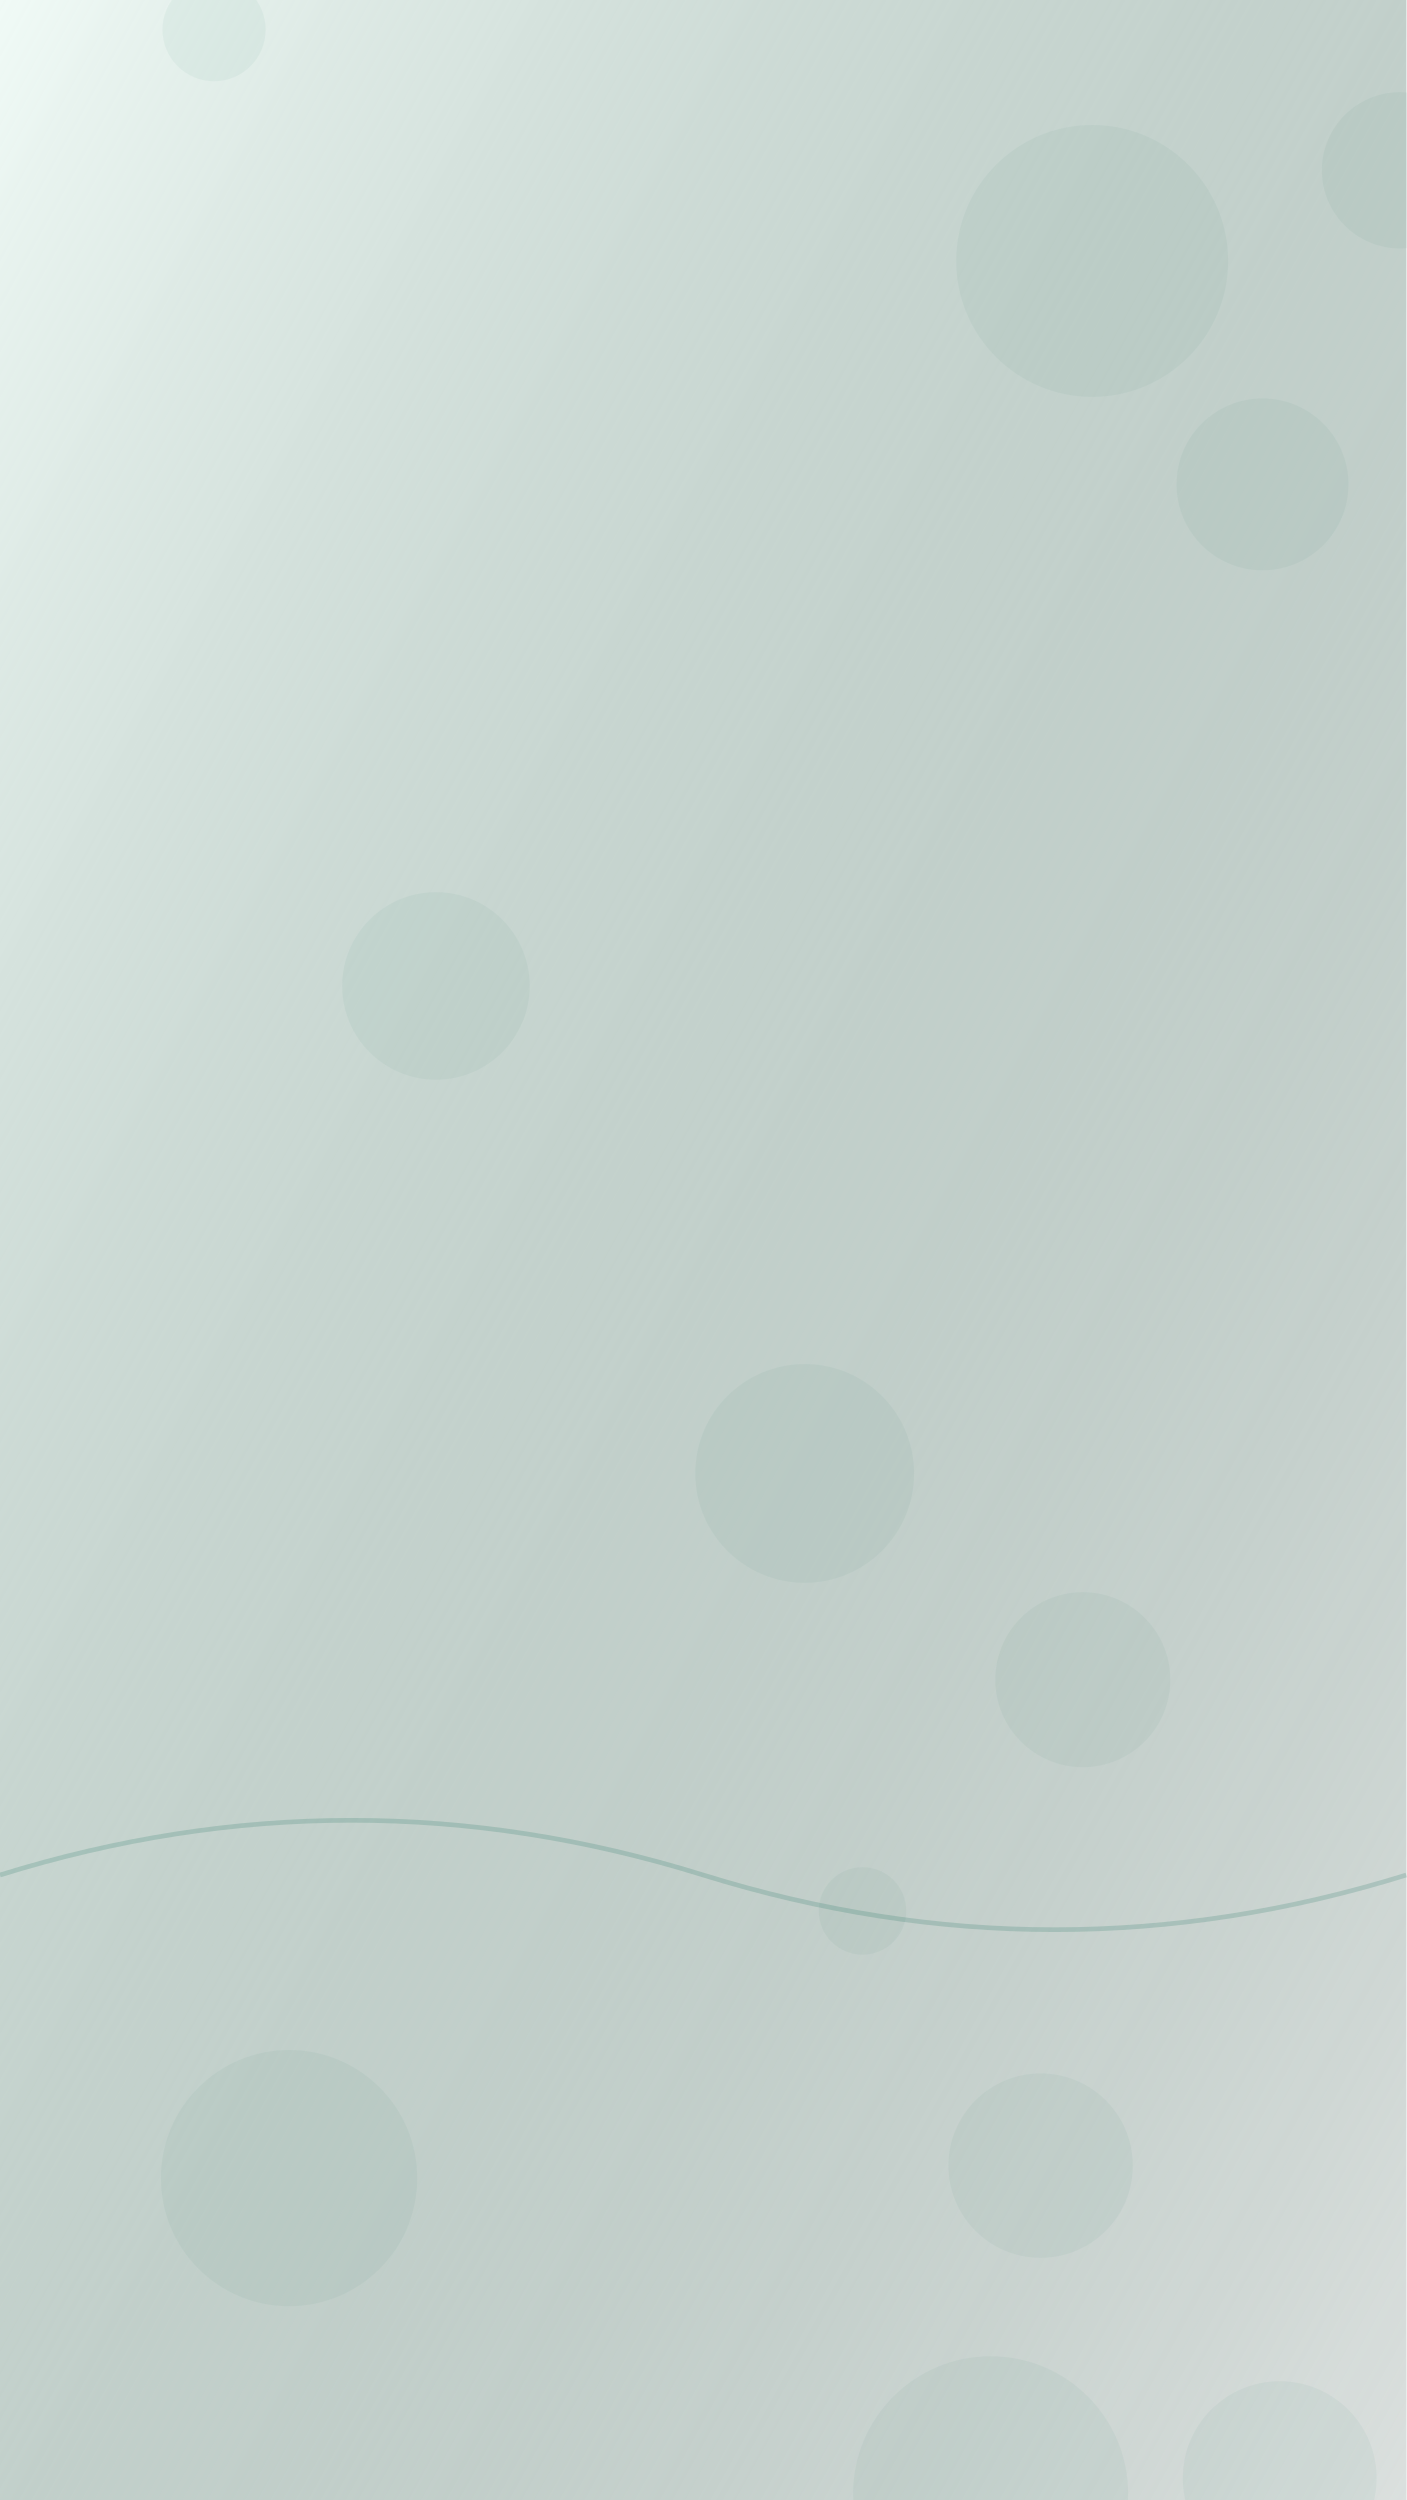
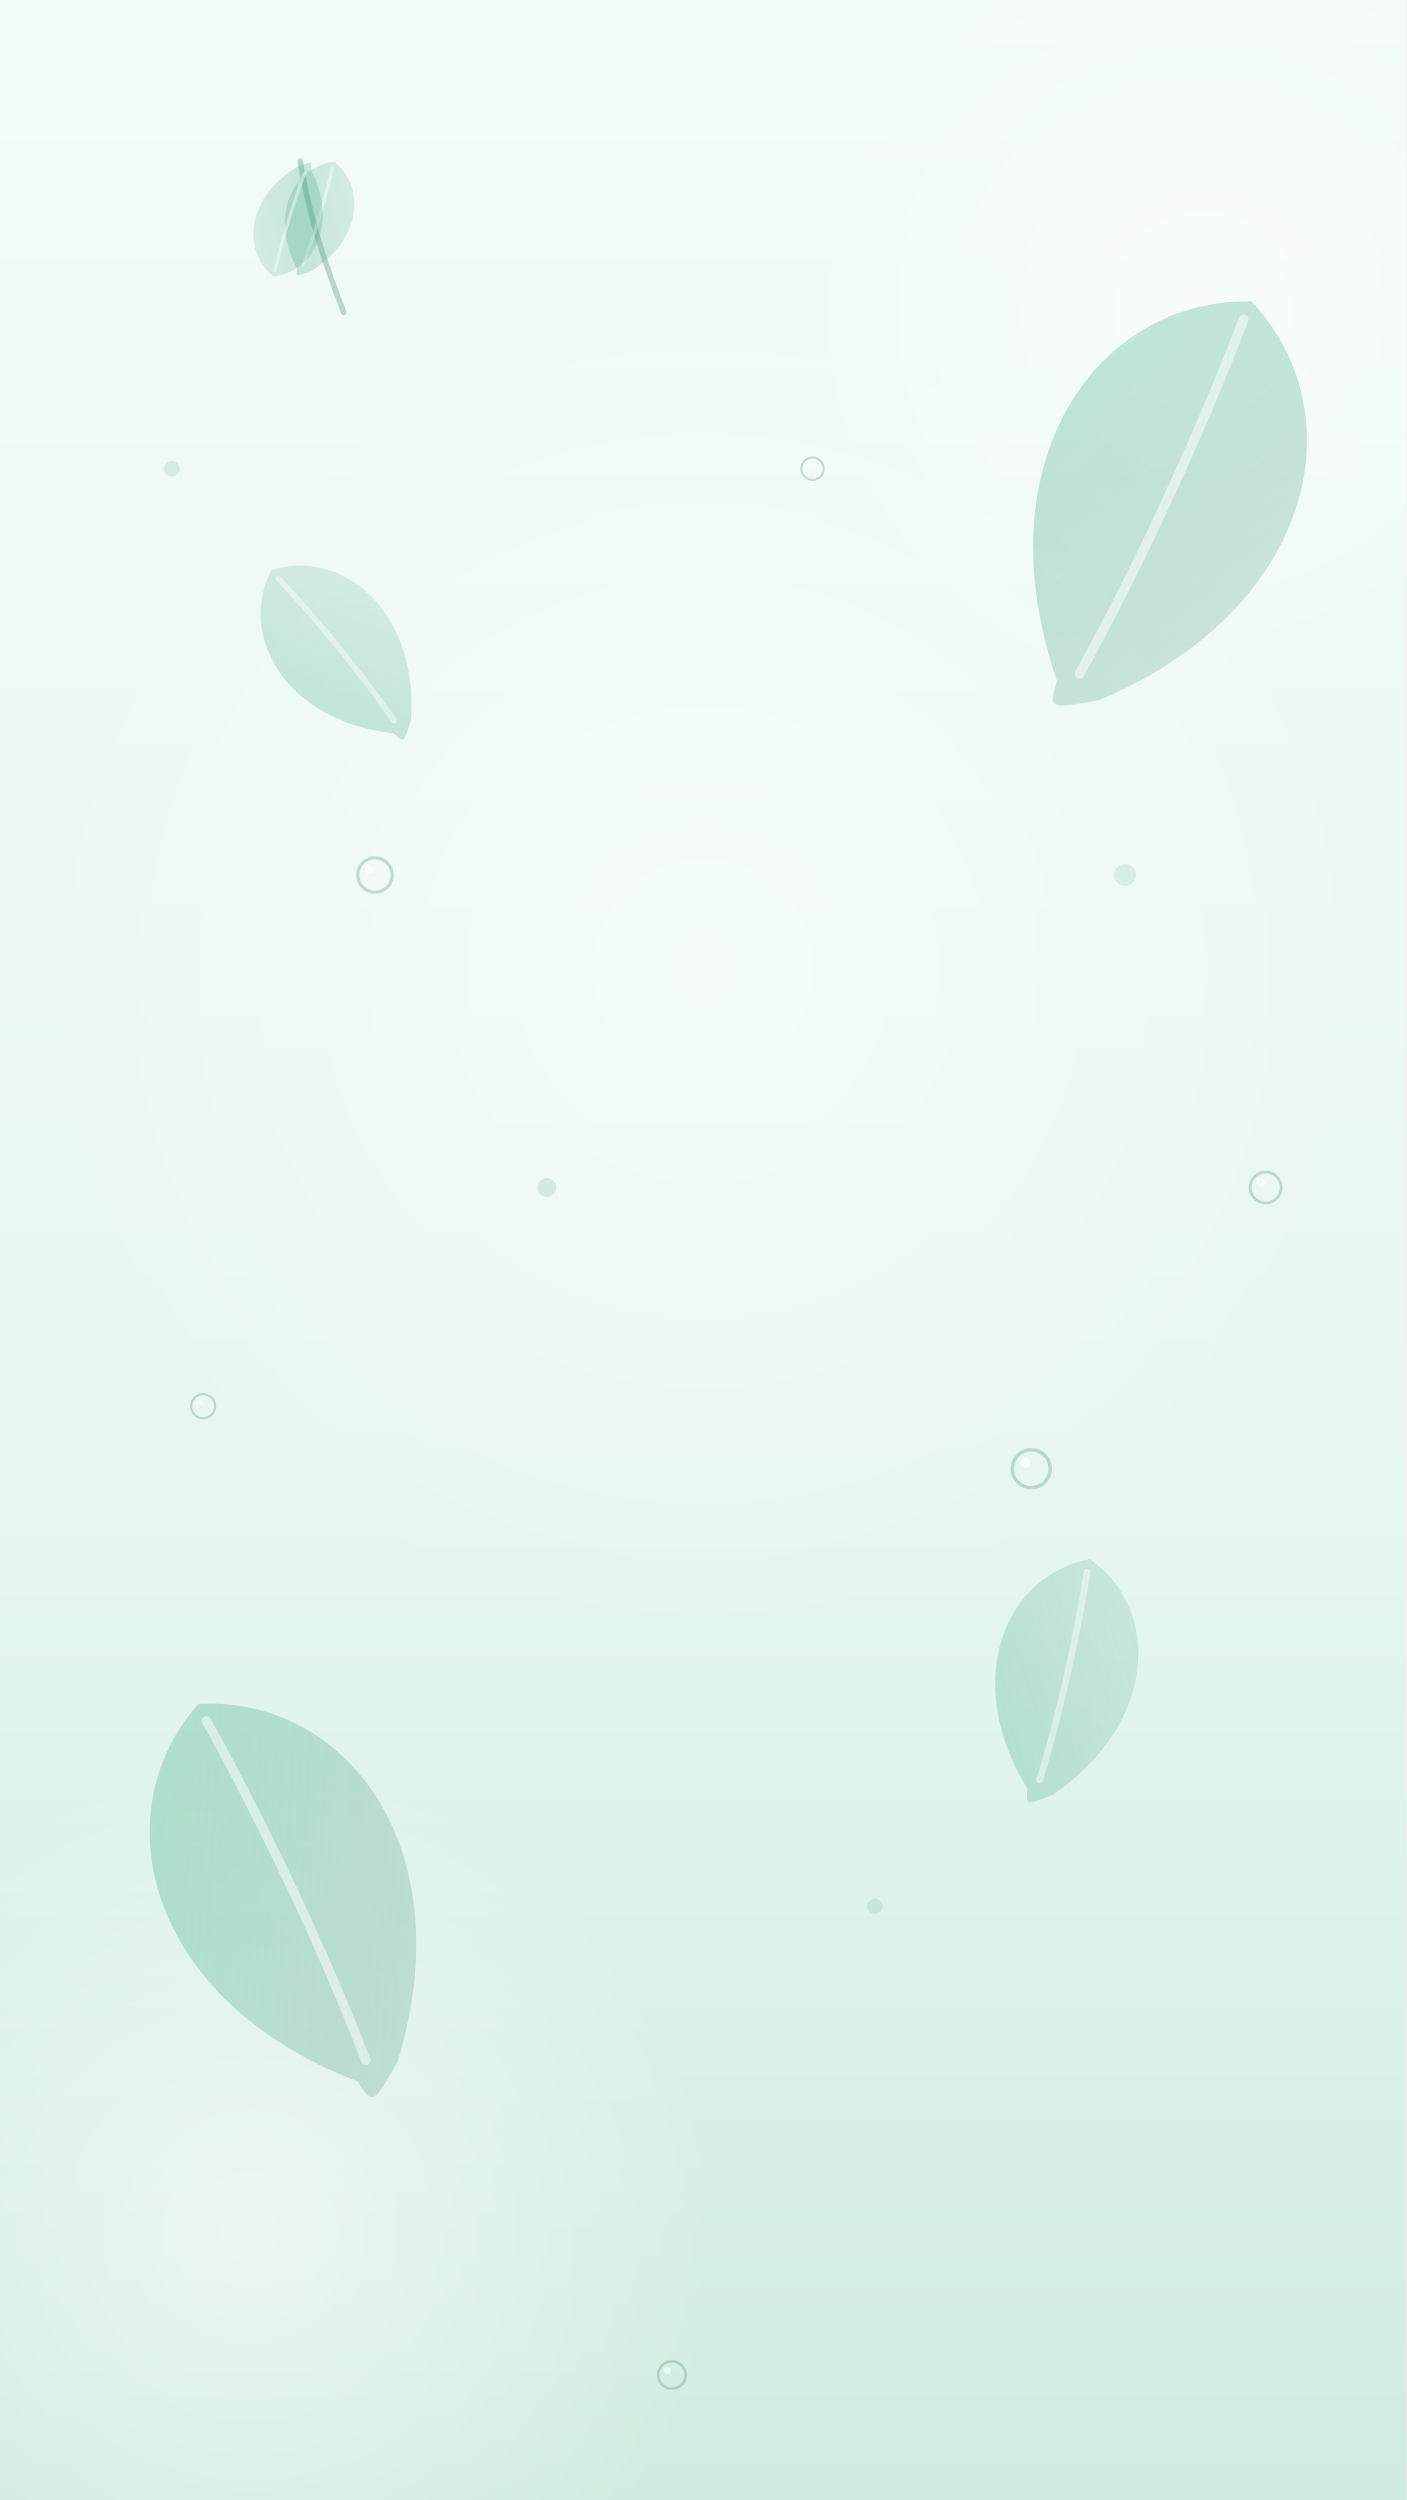
- <svg xmlns="http://www.w3.org/2000/svg" width="900" height="1600" viewBox="0 0 900 1600" role="img" aria-label="薄荷背景（竖屏）">
+ <svg xmlns="http://www.w3.org/2000/svg" width="900" height="1600" viewBox="0 0 900 1600" role="img" aria-label="薄荷清新对话背景（竖屏）">
  <defs>
-     <linearGradient id="g" x1="0%" y1="0%" x2="100%" y2="100%">
-       <stop offset="0%" stop-color="#F0FAF6" />
-       <stop offset="100%" stop-color="#4D7466" stop-opacity="0.13" />
+     <linearGradient id="bgGrad" x1="0%" y1="0%" x2="0%" y2="100%">
+       <stop offset="0%" stop-color="#F4FCF8" />
+       <stop offset="60%" stop-color="#E6F7EE" />
+       <stop offset="100%" stop-color="#D0ECDE" />
    </linearGradient>
+     <linearGradient id="leafG" x1="0%" y1="0%" x2="100%" y2="100%">
+       <stop offset="0%" stop-color="#4FC08F" stop-opacity="0.35" />
+       <stop offset="100%" stop-color="#106B56" stop-opacity="0.15" />
+     </linearGradient>
+     <linearGradient id="leafG2" x1="0%" y1="100%" x2="100%" y2="0%">
+       <stop offset="0%" stop-color="#3AA97E" stop-opacity="0.28" />
+       <stop offset="100%" stop-color="#1E8A68" stop-opacity="0.12" />
+     </linearGradient>
+     <radialGradient id="glow" cx="50%" cy="50%" r="50%">
+       <stop offset="0%" stop-color="#ffffff" stop-opacity="0.5" />
+       <stop offset="100%" stop-color="#ffffff" stop-opacity="0" />
+     </radialGradient>
+     <g id="leaf">
+       <path d="M0 -120 C 72 -90, 94 10, 12 98 C -10 113, -10 113, -12 98 C -94 10, -72 -90, 0 -120 Z" fill="url(#leafG)" />
+       <path d="M0 -110 C 3 -56, 3 24, -3 90" fill="none" stroke="#ffffff" stroke-opacity="0.5" stroke-width="5" stroke-linecap="round" />
+     </g>
+     <g id="leafS">
+       <path d="M0 -80 C 48 -60, 62 8, 8 65 C -7 75, -7 75, -8 65 C -62 8, -48 -60, 0 -80 Z" fill="url(#leafG2)" />
+       <path d="M0 -72 C 2 -36, 2 16, -2 58" fill="none" stroke="#ffffff" stroke-opacity="0.45" stroke-width="4" stroke-linecap="round" />
+     </g>
+     <g id="bubble">
+       <circle cx="0" cy="0" r="11" fill="none" stroke="#106B56" stroke-opacity="0.22" stroke-width="2" />
+       <circle cx="-3.5" cy="-3.5" r="3" fill="#ffffff" fill-opacity="0.6" />
+     </g>
  </defs>
-   <rect width="900" height="1600" fill="url(#g)" />
-   <circle cx="185" cy="1394" r="82" fill="#106B56" opacity="0.05" />
-   <circle cx="666" cy="1386" r="59" fill="#106B56" opacity="0.05" />
-   <circle cx="693" cy="1075" r="56" fill="#106B56" opacity="0.05" />
-   <circle cx="279" cy="631" r="60" fill="#106B56" opacity="0.05" />
-   <circle cx="552" cy="1223" r="28" fill="#106B56" opacity="0.05" />
-   <circle cx="634" cy="1596" r="88" fill="#106B56" opacity="0.05" />
-   <circle cx="515" cy="943" r="70" fill="#106B56" opacity="0.05" />
-   <circle cx="896" cy="109" r="50" fill="#106B56" opacity="0.05" />
-   <circle cx="808" cy="310" r="55" fill="#106B56" opacity="0.05" />
-   <circle cx="699" cy="167" r="87" fill="#106B56" opacity="0.05" />
-   <circle cx="819" cy="1586" r="62" fill="#106B56" opacity="0.05" />
-   <circle cx="137" cy="19" r="33" fill="#106B56" opacity="0.05" />
-   <path d="M0 1200.0 q225.0 -70 450.0 0 q225.0 70 450.0 0" fill="none" stroke="#106B56" stroke-width="3" opacity="0.18" />
+   <rect width="900" height="1600" fill="url(#bgGrad)" />
+   <circle cx="450" cy="620" r="430" fill="url(#glow)" />
+   <circle cx="160" cy="1430" r="300" fill="url(#glow)" />
+   <circle cx="770" cy="200" r="260" fill="url(#glow)" />
+   <g transform="translate(740 330) rotate(24)">
+     <use href="#leaf" transform="translate(0 0) scale(1.25)" />
+   </g>
+   <g transform="translate(190 1220) rotate(-26)">
+     <use href="#leaf" transform="translate(0 0) scale(1.2)" />
+   </g>
+   <g transform="translate(680 1080) rotate(12)">
+     <use href="#leafS" transform="translate(0 0) scale(1.05)" />
+   </g>
+   <g transform="translate(220 420) rotate(-40)">
+     <use href="#leafS" transform="translate(0 0) scale(0.9)" />
+   </g>
+   <g transform="translate(220 200) rotate(-24)">
+     <path d="M0 0 C 2 -40 6 -70 14 -100" fill="none" stroke="#106B56" stroke-opacity="0.25" stroke-width="3.5" stroke-linecap="round" />
+     <use href="#leafS" transform="translate(8 -60) rotate(40) scale(0.5)" />
+     <use href="#leafS" transform="translate(-6 -70) rotate(-140) scale(0.5)" />
+   </g>
+   <use href="#bubble" transform="translate(240 560)" />
+   <use href="#bubble" transform="translate(660 940) scale(1.1)" />
+   <use href="#bubble" transform="translate(430 1520) scale(0.8)" />
+   <use href="#bubble" transform="translate(130 900) scale(0.7)" />
+   <use href="#bubble" transform="translate(810 760) scale(0.9)" />
+   <use href="#bubble" transform="translate(520 300) scale(0.65)" />
+   <circle cx="350" cy="760" r="6" fill="#106B56" fill-opacity="0.12" />
+   <circle cx="720" cy="560" r="7" fill="#3AA97E" fill-opacity="0.14" />
+   <circle cx="560" cy="1220" r="5" fill="#106B56" fill-opacity="0.10" />
+   <circle cx="110" cy="300" r="5" fill="#1E8A68" fill-opacity="0.13" />
</svg>
